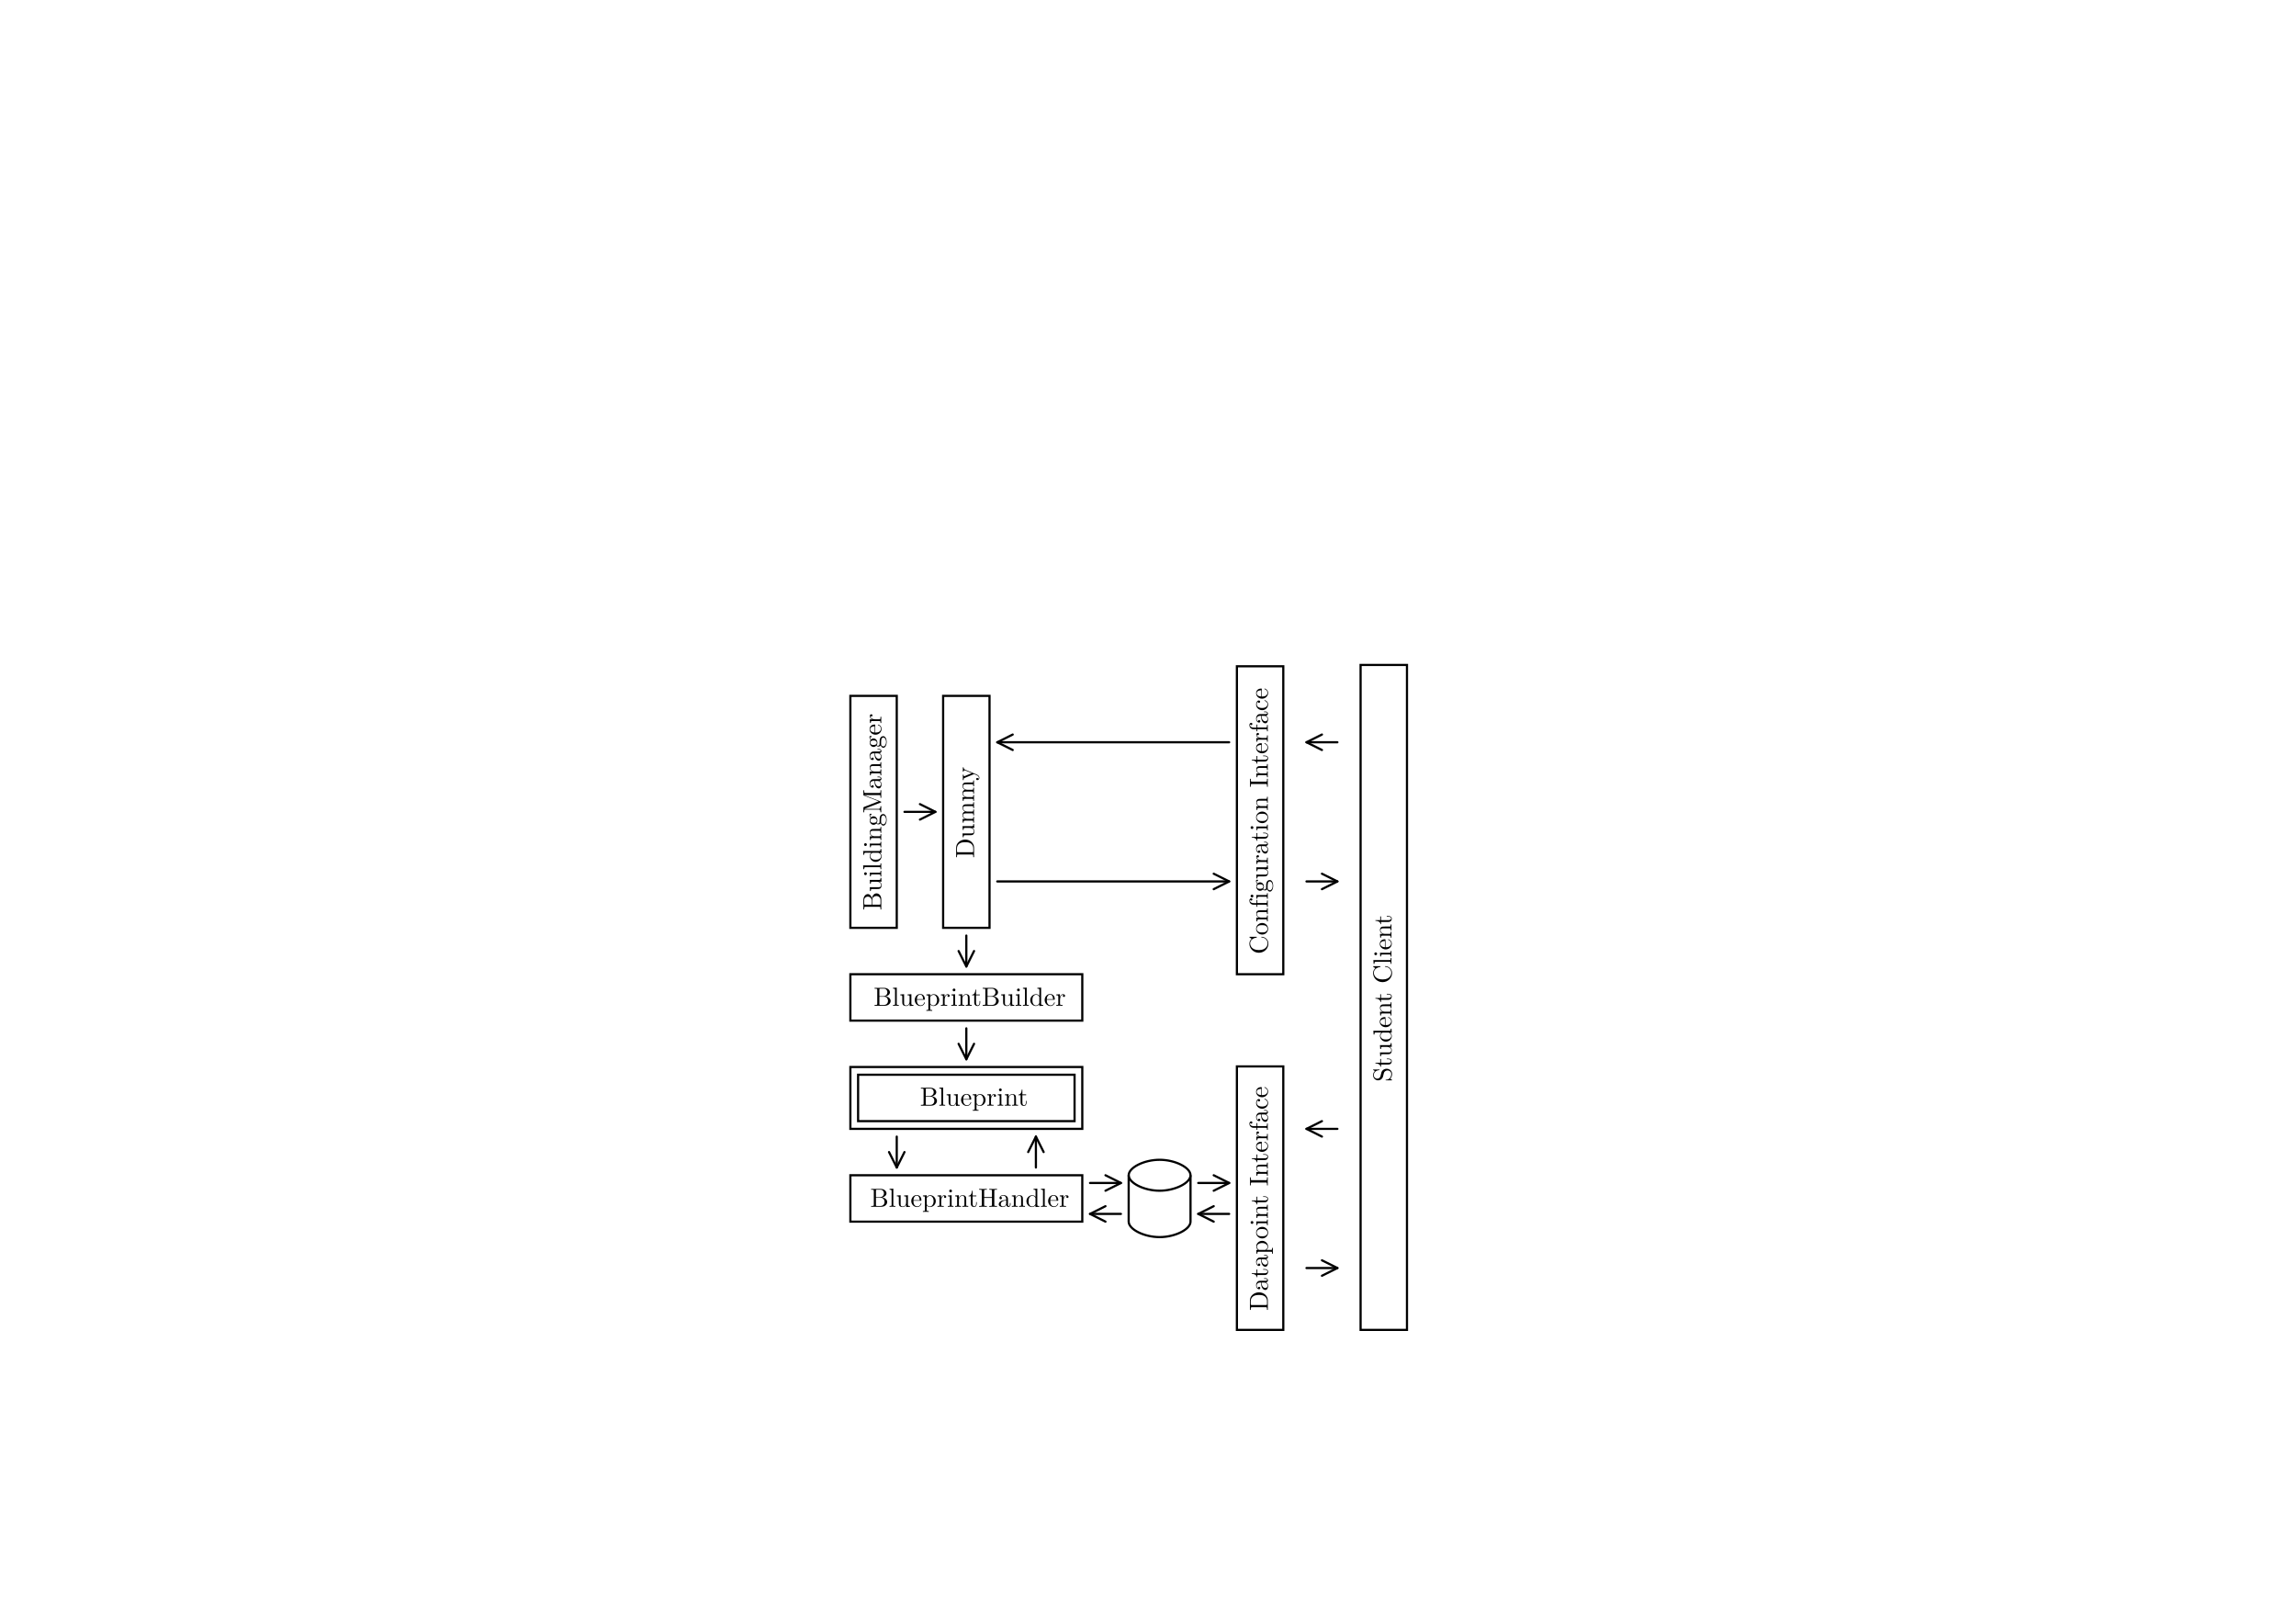
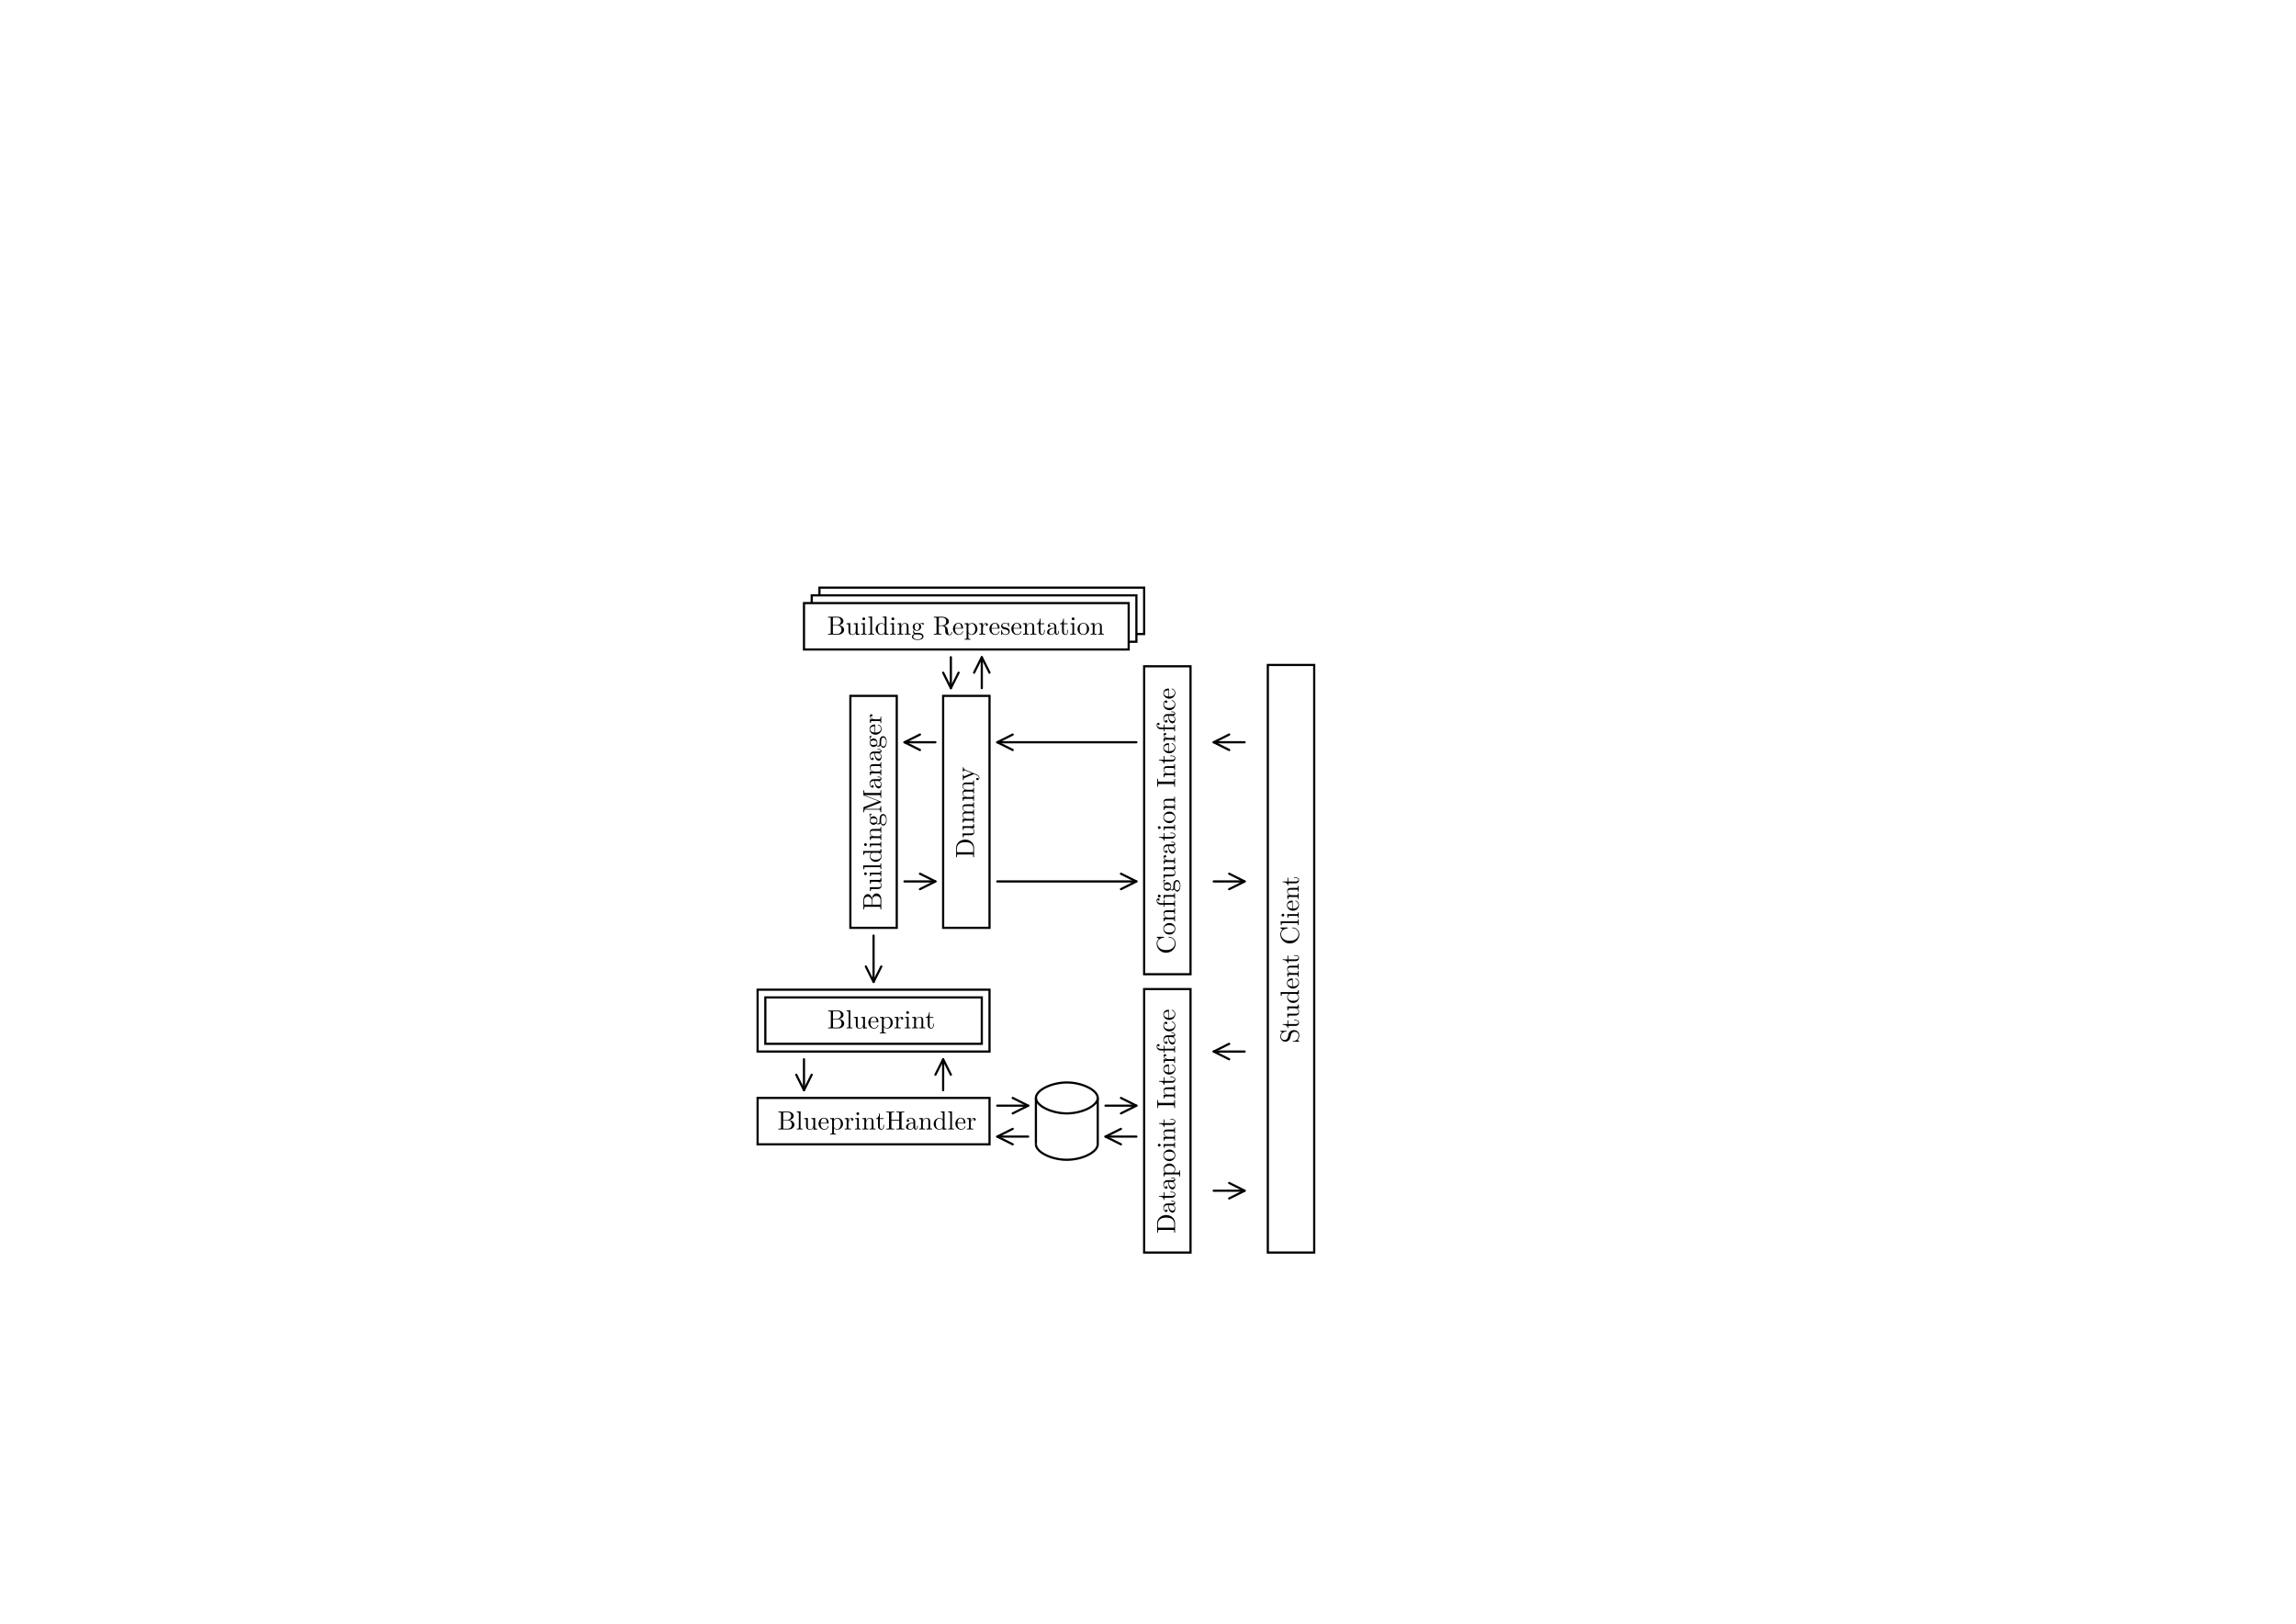
<svg xmlns="http://www.w3.org/2000/svg" width="1052.362" height="744.094" id="svg2" version="1.1">
  <defs id="defs4" />
  <g id="layer1" transform="translate(0,-308.2677)">
    <g id="g4027">
      <text transform="matrix(0,-1,1,0,0,0)" id="text2987-0" y="446.457" x="-701.503" style="font-size:12px;font-style:normal;font-variant:normal;font-weight:normal;font-stretch:normal;text-align:start;line-height:125%;letter-spacing:0px;word-spacing:0px;writing-mode:lr-tb;text-anchor:start;fill:#000000;fill-opacity:1;stroke:none;font-family:LMRoman10;-inkscape-font-specification:LMRoman10" xml:space="preserve">
        <tspan y="446.457" x="-701.503" id="tspan2989-2">Dummy</tspan>
      </text>
      <path id="path3051-7" d="m 432.283,733.465 0,-106.299 21.26,0 -1e-5,106.299 z" style="fill:none;stroke:#000000;stroke-width:1px;stroke-linecap:butt;stroke-linejoin:miter;stroke-opacity:1" />
    </g>
-     <g id="g3884" transform="translate(-8.6614176e-7,-38.97638)">
-       <path transform="translate(0,308.2677)" id="path3112" d="m 414.567,411.024 14.173,0" style="fill:none;stroke:#000000;stroke-width:0.999;stroke-linecap:round;stroke-linejoin:round;stroke-miterlimit:4;stroke-opacity:1;stroke-dasharray:none" />
-       <path transform="translate(0,308.2677)" id="path3114" d="m 421.654,407.48 7.087,3.543 -7.087,3.543" style="fill:none;stroke:#000000;stroke-width:0.999;stroke-linecap:round;stroke-linejoin:round;stroke-miterlimit:4;stroke-opacity:1;stroke-dasharray:none" />
-     </g>
-     <g transform="matrix(0,1,-1,0,1162.205,322.4409)" id="g3884-9">
-       <path transform="translate(0,308.2677)" id="path3112-8" d="m 414.567,411.024 14.173,0" style="fill:none;stroke:#000000;stroke-width:0.999;stroke-linecap:round;stroke-linejoin:round;stroke-miterlimit:4;stroke-opacity:1;stroke-dasharray:none" />
-       <path transform="translate(0,308.2677)" id="path3114-3" d="m 421.654,407.48 7.087,3.543 -7.087,3.543" style="fill:none;stroke:#000000;stroke-width:0.999;stroke-linecap:round;stroke-linejoin:round;stroke-miterlimit:4;stroke-opacity:1;stroke-dasharray:none" />
-     </g>
-     <g id="g4020" transform="translate(-92.12599,77.95276)">
+     <g id="g4020" transform="translate(-134.6457,42.51969)">
      <path transform="translate(0,308.2677)" id="path3998" d="m 609.449,460.63 c 0,-3.543 7.087,-7.087 14.173,-7.087 7.087,0 14.173,3.543 14.173,7.087 0,3.543 -7.087,7.087 -14.173,7.087 -7.087,0 -14.173,-3.543 -14.173,-7.087 z" style="fill:none;stroke:#000000;stroke-width:1px;stroke-linecap:butt;stroke-linejoin:miter;stroke-opacity:1" />
      <path id="path3998-8" d="m 609.449,790.157 c 0,3.543 7.087,7.087 14.173,7.087 7.087,0 14.173,-3.543 14.173,-7.087 l 0,-21.26" style="fill:none;stroke:#000000;stroke-width:1px;stroke-linecap:butt;stroke-linejoin:miter;stroke-opacity:1" />
      <path transform="translate(0,308.2677)" id="path4018" d="m 609.449,460.63 0,21.26" style="fill:none;stroke:#000000;stroke-width:1px;stroke-linecap:butt;stroke-linejoin:miter;stroke-opacity:1" />
    </g>
-     <g id="g3916" transform="matrix(0,1,-1,0,1123.228,237.4015)">
+     <g id="g3916" transform="matrix(0,1,-1,0,1080.709,201.9685)">
      <text transform="matrix(0,-1,1,0,0,0)" id="text2987-8-3" y="623.903" x="-724.396" style="font-size:12px;font-style:normal;font-variant:normal;font-weight:normal;font-stretch:normal;text-align:start;line-height:125%;letter-spacing:0px;word-spacing:0px;writing-mode:lr-tb;text-anchor:start;fill:#000000;fill-opacity:1;stroke:none;font-family:LMRoman10;-inkscape-font-specification:LMRoman10" xml:space="preserve">
        <tspan y="623.903" x="-724.396" id="tspan2989-4-5">BlueprintHandler</tspan>
      </text>
      <path id="path3051" d="m 609.449,733.465 0,-106.299 21.26,0 0,106.299 z" style="fill:none;stroke:#000000;stroke-width:1px;stroke-linecap:butt;stroke-linejoin:miter;stroke-opacity:1" />
    </g>
-     <g id="g3083" transform="translate(-209.0551,131.1024)">
-       <text id="text2987-8" y="638.076" x="609.469" style="font-size:12px;font-style:normal;font-variant:normal;font-weight:normal;font-stretch:normal;text-align:start;line-height:125%;letter-spacing:0px;word-spacing:0px;writing-mode:lr-tb;text-anchor:start;fill:#000000;fill-opacity:1;stroke:none;font-family:LMRoman10;-inkscape-font-specification:LMRoman10" xml:space="preserve">
-         <tspan y="638.076" x="609.469" id="tspan2989-4">BlueprintBuilder</tspan>
-       </text>
-       <path id="path3051-1" d="m 598.819,623.622 106.299,0 0,21.26 -106.299,0 z" style="fill:none;stroke:#000000;stroke-width:1px;stroke-linecap:butt;stroke-linejoin:miter;stroke-opacity:1" />
+     <g id="g3072" transform="translate(-42.5197,5.9670356e-8)">
+       <g id="g3067">
+         <g transform="matrix(0,1,-1,0,1162.205,329.5275)" id="g3884-9-2">
+           <path transform="translate(0,308.2677)" id="path3112-8-7" d="m 407.48,411.024 21.26,0" style="fill:none;stroke:#000000;stroke-width:0.999;stroke-linecap:round;stroke-linejoin:round;stroke-miterlimit:4;stroke-opacity:1;stroke-dasharray:none" />
+           <path transform="translate(0,308.2677)" id="path3114-3-3" d="m 421.654,407.48 7.087,3.543 -7.087,3.543" style="fill:none;stroke:#000000;stroke-width:0.999;stroke-linecap:round;stroke-linejoin:round;stroke-miterlimit:4;stroke-opacity:1;stroke-dasharray:none" />
+         </g>
+       </g>
    </g>
-     <g transform="matrix(0,1,-1,0,1162.205,364.9606)" id="g3884-9-2">
-       <path transform="translate(0,308.2677)" id="path3112-8-7" d="m 414.567,411.024 14.173,0" style="fill:none;stroke:#000000;stroke-width:0.999;stroke-linecap:round;stroke-linejoin:round;stroke-miterlimit:4;stroke-opacity:1;stroke-dasharray:none" />
-       <path transform="translate(0,308.2677)" id="path3114-3-3" d="m 421.654,407.48 7.087,3.543 -7.087,3.543" style="fill:none;stroke:#000000;stroke-width:0.999;stroke-linecap:round;stroke-linejoin:round;stroke-miterlimit:4;stroke-opacity:1;stroke-dasharray:none" />
-     </g>
-     <g id="g3994">
+     <g id="g3994" transform="translate(-42.51968,-35.43307)">
      <text id="text2987-8-0" y="814.961" x="421.654" style="font-size:12px;font-style:normal;font-variant:normal;font-weight:normal;font-stretch:normal;text-align:start;line-height:125%;letter-spacing:0px;word-spacing:0px;writing-mode:lr-tb;text-anchor:start;fill:#000000;fill-opacity:1;stroke:none;font-family:LMRoman10;-inkscape-font-specification:LMRoman10" xml:space="preserve">
        <tspan y="814.961" x="421.654" id="tspan2989-4-4">Blueprint</tspan>
      </text>
      <path id="path3051-5" d="m 492.52,800.787 0,21.26 -99.213,0 -2e-5,-21.26 z" style="fill:none;stroke:#000000;stroke-width:1px;stroke-linecap:butt;stroke-linejoin:miter;stroke-opacity:1" />
      <path id="path3051-5-7" d="m 496.063,797.244 0,28.346 -106.299,0 -10e-6,-28.346 z" style="fill:none;stroke:#000000;stroke-width:1px;stroke-linecap:butt;stroke-linejoin:miter;stroke-opacity:1" />
    </g>
-     <g transform="matrix(0,1,-1,0,1130.315,414.5669)" id="g3884-9-2-1">
+     <g transform="matrix(0,1,-1,0,1087.795,379.1338)" id="g3884-9-2-1">
      <path transform="translate(0,308.2677)" id="path3112-8-7-4" d="m 414.567,411.024 14.173,0" style="fill:none;stroke:#000000;stroke-width:0.999;stroke-linecap:round;stroke-linejoin:round;stroke-miterlimit:4;stroke-opacity:1;stroke-dasharray:none" />
      <path transform="translate(0,308.2677)" id="path3114-3-3-9" d="m 421.654,407.48 7.087,3.543 -7.087,3.543" style="fill:none;stroke:#000000;stroke-width:0.999;stroke-linecap:round;stroke-linejoin:round;stroke-miterlimit:4;stroke-opacity:1;stroke-dasharray:none" />
    </g>
-     <g transform="matrix(0,-1,-1,0,1194.094,1257.874)" id="g3884-9-2-1-3">
+     <g transform="matrix(0,-1,-1,0,1151.575,1222.441)" id="g3884-9-2-1-3">
      <path transform="translate(0,308.2677)" id="path3112-8-7-4-9" d="m 414.567,411.024 14.173,0" style="fill:none;stroke:#000000;stroke-width:0.999;stroke-linecap:round;stroke-linejoin:round;stroke-miterlimit:4;stroke-opacity:1;stroke-dasharray:none" />
      <path transform="translate(0,308.2677)" id="path3114-3-3-9-1" d="m 421.654,407.48 7.087,3.543 -7.087,3.543" style="fill:none;stroke:#000000;stroke-width:0.999;stroke-linecap:round;stroke-linejoin:round;stroke-miterlimit:4;stroke-opacity:1;stroke-dasharray:none" />
    </g>
-     <g transform="translate(85.03942,131.1024)" id="g3884-9-2-1-31">
+     <g transform="translate(42.51974,95.6693)" id="g3884-9-2-1-31">
      <path transform="translate(0,308.2677)" id="path3112-8-7-4-5" d="m 414.567,411.024 14.173,0" style="fill:none;stroke:#000000;stroke-width:0.999;stroke-linecap:round;stroke-linejoin:round;stroke-miterlimit:4;stroke-opacity:1;stroke-dasharray:none" />
      <path transform="translate(0,308.2677)" id="path3114-3-3-9-3" d="m 421.654,407.48 7.087,3.543 -7.087,3.543" style="fill:none;stroke:#000000;stroke-width:0.999;stroke-linecap:round;stroke-linejoin:round;stroke-miterlimit:4;stroke-opacity:1;stroke-dasharray:none" />
    </g>
-     <g transform="matrix(-1,0,0,1,928.3465,145.2757)" id="g3884-9-2-1-31-5">
+     <g transform="matrix(-1,0,0,1,885.8268,109.8426)" id="g3884-9-2-1-31-5">
      <path transform="translate(0,308.2677)" id="path3112-8-7-4-5-6" d="m 414.567,411.024 14.173,0" style="fill:none;stroke:#000000;stroke-width:0.999;stroke-linecap:round;stroke-linejoin:round;stroke-miterlimit:4;stroke-opacity:1;stroke-dasharray:none" />
      <path transform="translate(0,308.2677)" id="path3114-3-3-9-3-9" d="m 421.654,407.48 7.087,3.543 -7.087,3.543" style="fill:none;stroke:#000000;stroke-width:0.999;stroke-linecap:round;stroke-linejoin:round;stroke-miterlimit:4;stroke-opacity:1;stroke-dasharray:none" />
    </g>
-     <g id="g4301" transform="translate(-88.58268,85.03937)">
+     <g id="g4301" transform="translate(-131.1024,49.6063)">
      <text transform="matrix(0,-1,1,0,0,0)" id="text2987-0-3" y="669.685" x="-823.955" style="font-size:12px;font-style:normal;font-variant:normal;font-weight:normal;font-stretch:normal;text-align:start;line-height:125%;letter-spacing:0px;word-spacing:0px;writing-mode:lr-tb;text-anchor:start;fill:#000000;fill-opacity:1;stroke:none;font-family:LMRoman10;-inkscape-font-specification:LMRoman10" xml:space="preserve">
        <tspan y="669.685" x="-823.955" id="tspan2989-2-4">Datapoint Interface</tspan>
      </text>
      <path id="path3051-7-2" d="m 655.512,832.677 -3e-5,-120.744 21.26,0 4e-5,120.744 z" style="fill:none;stroke:#000000;stroke-width:1px;stroke-linecap:butt;stroke-linejoin:miter;stroke-opacity:1" />
    </g>
-     <g id="g4342" transform="translate(-88.58268,92.12599)">
+     <g id="g4342" transform="translate(-131.1024,92.12599)">
      <text transform="matrix(0,-1,1,0,0,0)" id="text2987-0-3-1" y="669.685" x="-653.434" style="font-size:12px;font-style:normal;font-variant:normal;font-weight:normal;font-stretch:normal;text-align:start;line-height:125%;letter-spacing:0px;word-spacing:0px;writing-mode:lr-tb;text-anchor:start;fill:#000000;fill-opacity:1;stroke:none;font-family:LMRoman10;-inkscape-font-specification:LMRoman10" xml:space="preserve">
        <tspan y="669.685" x="-653.434" id="tspan2989-2-4-3">Configuration Interface</tspan>
      </text>
      <path id="path3051-7-2-1" d="m 655.512,662.598 -10e-6,-141.121 21.26,0 10e-6,141.121 z" style="fill:none;stroke:#000000;stroke-width:1px;stroke-linecap:butt;stroke-linejoin:miter;stroke-opacity:1" />
    </g>
-     <g transform="matrix(-1,0,0,-1,977.9527,1583.858)" id="g3884-9-2-1-31-6">
+     <g transform="matrix(-1,0,0,-1,935.433,1548.425)" id="g3884-9-2-1-31-6">
      <path transform="translate(0,308.2677)" id="path3112-8-7-4-5-7" d="m 414.567,411.024 14.173,0" style="fill:none;stroke:#000000;stroke-width:0.999;stroke-linecap:round;stroke-linejoin:round;stroke-miterlimit:4;stroke-opacity:1;stroke-dasharray:none" />
      <path transform="translate(0,308.2677)" id="path3114-3-3-9-3-0" d="m 421.654,407.48 7.087,3.543 -7.087,3.543" style="fill:none;stroke:#000000;stroke-width:0.999;stroke-linecap:round;stroke-linejoin:round;stroke-miterlimit:4;stroke-opacity:1;stroke-dasharray:none" />
    </g>
-     <g transform="matrix(1,0,0,-1,134.6457,1569.685)" id="g3884-9-2-1-31-5-2">
+     <g transform="matrix(1,0,0,-1,92.12603,1534.252)" id="g3884-9-2-1-31-5-2">
      <path transform="translate(0,308.2677)" id="path3112-8-7-4-5-6-7" d="m 414.567,411.024 14.173,0" style="fill:none;stroke:#000000;stroke-width:0.999;stroke-linecap:round;stroke-linejoin:round;stroke-miterlimit:4;stroke-opacity:1;stroke-dasharray:none" />
      <path transform="translate(0,308.2677)" id="path3114-3-3-9-3-9-2" d="m 421.654,407.48 7.087,3.543 -7.087,3.543" style="fill:none;stroke:#000000;stroke-width:0.999;stroke-linecap:round;stroke-linejoin:round;stroke-miterlimit:4;stroke-opacity:1;stroke-dasharray:none" />
    </g>
-     <g id="g4373" transform="translate(-38.9764,124.0157)">
-       <path id="path3112-7" d="m 496.063,588.189 106.299,10e-6" style="fill:none;stroke:#000000;stroke-width:0.999;stroke-linecap:round;stroke-linejoin:round;stroke-miterlimit:4;stroke-opacity:1;stroke-dasharray:none" />
+     <g id="g4373" transform="translate(-81.49606,124.0157)">
+       <path id="path3112-7" d="m 538.583,588.189 63.78,10e-6" style="fill:none;stroke:#000000;stroke-width:0.999;stroke-linecap:round;stroke-linejoin:round;stroke-miterlimit:4;stroke-opacity:1;stroke-dasharray:none" />
      <path id="path3114-4" d="m 595.276,584.646 7.087,3.543 -7.087,3.543" style="fill:none;stroke:#000000;stroke-width:0.999;stroke-linecap:round;stroke-linejoin:round;stroke-miterlimit:4;stroke-opacity:1;stroke-dasharray:none" />
    </g>
    <g id="g4019">
      <text transform="matrix(0,-1,1,0,0,0)" id="text2987" y="403.937" x="-725.488" style="font-size:12px;font-style:normal;font-variant:normal;font-weight:normal;font-stretch:normal;text-align:start;line-height:125%;letter-spacing:0px;word-spacing:0px;writing-mode:lr-tb;text-anchor:start;fill:#000000;fill-opacity:1;stroke:none;font-family:LMRoman10;-inkscape-font-specification:LMRoman10" xml:space="preserve">
        <tspan y="403.937" x="-725.488" id="tspan2989">BuildingManager</tspan>
      </text>
      <path id="path3051-0" d="m 389.764,733.465 0,-106.299 21.26,0 0,106.299 z" style="fill:none;stroke:#000000;stroke-width:1px;stroke-linecap:butt;stroke-linejoin:miter;stroke-opacity:1" />
    </g>
-     <g id="g4193">
-       <text transform="matrix(0,-1,1,0,0,0)" id="text2987-0-3-1-4" y="637.795" x="-804.034" style="font-size:12px;font-style:normal;font-variant:normal;font-weight:normal;font-stretch:normal;text-align:start;line-height:125%;letter-spacing:0px;word-spacing:0px;writing-mode:lr-tb;text-anchor:start;fill:#000000;fill-opacity:1;stroke:none;font-family:LMRoman10;-inkscape-font-specification:LMRoman10" xml:space="preserve">
-         <tspan y="637.795" x="-804.034" id="tspan2989-2-4-3-7">Student Client</tspan>
+     <g id="g3201">
+       <text transform="matrix(0,-1,1,0,0,0)" id="text2987-0-3-1-4" y="595.276" x="-786.317" style="font-size:12px;font-style:normal;font-variant:normal;font-weight:normal;font-stretch:normal;text-align:start;line-height:125%;letter-spacing:0px;word-spacing:0px;writing-mode:lr-tb;text-anchor:start;fill:#000000;fill-opacity:1;stroke:none;font-family:LMRoman10;-inkscape-font-specification:LMRoman10" xml:space="preserve">
+         <tspan y="595.276" x="-786.317" id="tspan2989-2-4-3-7">Student Client</tspan>
      </text>
-       <path id="path3051-7-2-1-9" d="m 623.622,917.716 0,-304.724 21.26,0 0,304.724 z" style="fill:none;stroke:#000000;stroke-width:1px;stroke-linecap:butt;stroke-linejoin:miter;stroke-opacity:1" />
+       <path id="path3051-7-2-1-9" d="m 581.102,882.283 10e-6,-269.291 21.26,0 -10e-6,269.291 z" style="fill:none;stroke:#000000;stroke-width:1px;stroke-linecap:butt;stroke-linejoin:miter;stroke-opacity:1" />
    </g>
-     <g transform="matrix(0,1,1,0,-230.3148,237.4016)" id="g4080">
+     <g transform="matrix(0,1,1,0,-272.8345,237.4016)" id="g4080">
      <g id="g3884-9-2-1-9" transform="matrix(0,-1,-1,0,1130.315,1257.874)">
        <path style="fill:none;stroke:#000000;stroke-width:0.999;stroke-linecap:round;stroke-linejoin:round;stroke-miterlimit:4;stroke-opacity:1;stroke-dasharray:none" d="m 414.567,411.024 14.173,0" id="path3112-8-7-4-6" transform="translate(0,308.2677)" />
        <path style="fill:none;stroke:#000000;stroke-width:0.999;stroke-linecap:round;stroke-linejoin:round;stroke-miterlimit:4;stroke-opacity:1;stroke-dasharray:none" d="m 421.654,407.48 7.087,3.543 -7.087,3.543" id="path3114-3-3-9-5" transform="translate(0,308.2677)" />
      </g>
      <g id="g3884-9-2-1-3-4" transform="matrix(0,1,-1,0,1194.094,414.5669)">
        <path style="fill:none;stroke:#000000;stroke-width:0.999;stroke-linecap:round;stroke-linejoin:round;stroke-miterlimit:4;stroke-opacity:1;stroke-dasharray:none" d="m 414.567,411.024 14.173,0" id="path3112-8-7-4-9-1" transform="translate(0,308.2677)" />
        <path style="fill:none;stroke:#000000;stroke-width:0.999;stroke-linecap:round;stroke-linejoin:round;stroke-miterlimit:4;stroke-opacity:1;stroke-dasharray:none" d="m 421.654,407.48 7.087,3.543 -7.087,3.543" id="path3114-3-3-9-1-1" transform="translate(0,308.2677)" />
      </g>
    </g>
-     <g transform="matrix(0,1,1,0,-230.3149,414.5669)" id="g4080-0">
+     <g transform="matrix(0,1,1,0,-272.8345,379.1339)" id="g4080-0">
      <g id="g3884-9-2-1-9-8" transform="matrix(0,-1,-1,0,1130.315,1257.874)">
        <path style="fill:none;stroke:#000000;stroke-width:0.999;stroke-linecap:round;stroke-linejoin:round;stroke-miterlimit:4;stroke-opacity:1;stroke-dasharray:none" d="m 414.567,411.024 14.173,0" id="path3112-8-7-4-6-9" transform="translate(0,308.2677)" />
        <path style="fill:none;stroke:#000000;stroke-width:0.999;stroke-linecap:round;stroke-linejoin:round;stroke-miterlimit:4;stroke-opacity:1;stroke-dasharray:none" d="m 421.654,407.48 7.087,3.543 -7.087,3.543" id="path3114-3-3-9-5-6" transform="translate(0,308.2677)" />
      </g>
      <g id="g3884-9-2-1-3-4-8" transform="matrix(0,1,-1,0,1194.094,414.5669)">
        <path style="fill:none;stroke:#000000;stroke-width:0.999;stroke-linecap:round;stroke-linejoin:round;stroke-miterlimit:4;stroke-opacity:1;stroke-dasharray:none" d="m 414.567,411.024 14.173,0" id="path3112-8-7-4-9-1-4" transform="translate(0,308.2677)" />
        <path style="fill:none;stroke:#000000;stroke-width:0.999;stroke-linecap:round;stroke-linejoin:round;stroke-miterlimit:4;stroke-opacity:1;stroke-dasharray:none" d="m 421.654,407.48 7.087,3.543 -7.087,3.543" id="path3114-3-3-9-1-1-0" transform="translate(0,308.2677)" />
      </g>
    </g>
    <g id="g4373-5" transform="matrix(-1,0,0,1,1059.449,60.23622)">
-       <path id="path3112-7-0" d="m 496.063,588.189 106.299,10e-6" style="fill:none;stroke:#000000;stroke-width:0.999;stroke-linecap:round;stroke-linejoin:round;stroke-miterlimit:4;stroke-opacity:1;stroke-dasharray:none" />
+       <path id="path3112-7-0" d="m 538.583,588.189 63.78,10e-6" style="fill:none;stroke:#000000;stroke-width:0.999;stroke-linecap:round;stroke-linejoin:round;stroke-miterlimit:4;stroke-opacity:1;stroke-dasharray:none" />
      <path id="path3114-4-3" d="m 595.276,584.646 7.087,3.543 -7.087,3.543" style="fill:none;stroke:#000000;stroke-width:0.999;stroke-linecap:round;stroke-linejoin:round;stroke-miterlimit:4;stroke-opacity:1;stroke-dasharray:none" />
    </g>
+     <g transform="matrix(0,1,1,0,-414.5668,237.4016)" id="g4080-2">
+       <g id="g3884-9-2-1-9-87" transform="matrix(0,-1,-1,0,1130.315,1257.874)">
+         <path style="fill:none;stroke:#000000;stroke-width:0.999;stroke-linecap:round;stroke-linejoin:round;stroke-miterlimit:4;stroke-opacity:1;stroke-dasharray:none" d="m 414.567,411.024 14.173,0" id="path3112-8-7-4-6-5" transform="translate(0,308.2677)" />
+         <path style="fill:none;stroke:#000000;stroke-width:0.999;stroke-linecap:round;stroke-linejoin:round;stroke-miterlimit:4;stroke-opacity:1;stroke-dasharray:none" d="m 421.654,407.48 7.087,3.543 -7.087,3.543" id="path3114-3-3-9-5-2" transform="translate(0,308.2677)" />
+       </g>
+       <g id="g3884-9-2-1-3-4-6" transform="matrix(0,1,-1,0,1194.094,414.5669)">
+         <path style="fill:none;stroke:#000000;stroke-width:0.999;stroke-linecap:round;stroke-linejoin:round;stroke-miterlimit:4;stroke-opacity:1;stroke-dasharray:none" d="m 414.567,411.024 14.173,0" id="path3112-8-7-4-9-1-1" transform="translate(0,308.2677)" />
+         <path style="fill:none;stroke:#000000;stroke-width:0.999;stroke-linecap:round;stroke-linejoin:round;stroke-miterlimit:4;stroke-opacity:1;stroke-dasharray:none" d="m 421.654,407.48 7.087,3.543 -7.087,3.543" id="path3114-3-3-9-1-1-7" transform="translate(0,308.2677)" />
+       </g>
+     </g>
+     <g id="g3193" transform="translate(-5.3543306e-6,3.543309)">
+       <text id="text2987-8-3-4" y="595.557" x="379.089" style="font-size:12px;font-style:normal;font-variant:normal;font-weight:normal;font-stretch:normal;text-align:start;line-height:125%;letter-spacing:0px;word-spacing:0px;writing-mode:lr-tb;text-anchor:start;fill:#000000;fill-opacity:1;stroke:none;font-family:LMRoman10;-inkscape-font-specification:LMRoman10" xml:space="preserve">
+         <tspan y="595.557" x="379.089" id="tspan2989-4-5-0">Building Representation</tspan>
+       </text>
+       <path id="path3051-6" d="m 368.504,581.102 148.819,0 0,21.26 -148.819,0 z" style="fill:none;stroke:#000000;stroke-width:1px;stroke-linecap:butt;stroke-linejoin:miter;stroke-opacity:1" />
+     </g>
+     <g id="g3182" transform="matrix(0,1,1,0,-173.622,173.6221)">
+       <g id="g3884-9-2-1-31-6-5" transform="matrix(-1,0,0,-1,864.5669,1342.913)">
+         <path style="fill:none;stroke:#000000;stroke-width:0.999;stroke-linecap:round;stroke-linejoin:round;stroke-miterlimit:4;stroke-opacity:1;stroke-dasharray:none" d="m 414.567,411.024 14.173,0" id="path3112-8-7-4-5-7-7" transform="translate(0,308.2677)" />
+         <path style="fill:none;stroke:#000000;stroke-width:0.999;stroke-linecap:round;stroke-linejoin:round;stroke-miterlimit:4;stroke-opacity:1;stroke-dasharray:none" d="m 421.654,407.48 7.087,3.543 -7.087,3.543" id="path3114-3-3-9-3-0-3" transform="translate(0,308.2677)" />
+       </g>
+       <g id="g3884-9-2-1-31-5-2-0" transform="matrix(1,0,0,-1,21.25988,1328.74)">
+         <path style="fill:none;stroke:#000000;stroke-width:0.999;stroke-linecap:round;stroke-linejoin:round;stroke-miterlimit:4;stroke-opacity:1;stroke-dasharray:none" d="m 414.567,411.024 14.173,0" id="path3112-8-7-4-5-6-7-6" transform="translate(0,308.2677)" />
+         <path style="fill:none;stroke:#000000;stroke-width:0.999;stroke-linecap:round;stroke-linejoin:round;stroke-miterlimit:4;stroke-opacity:1;stroke-dasharray:none" d="m 421.654,407.48 7.087,3.543 -7.087,3.543" id="path3114-3-3-9-3-9-2-3" transform="translate(0,308.2677)" />
+       </g>
+     </g>
+     <path style="fill:none;stroke:#000000;stroke-width:1px;stroke-linecap:butt;stroke-linejoin:miter;stroke-opacity:1" d="m 372.047,276.378 0,-3.543 148.819,0 0,21.26 -3.543,0" id="path3206" transform="translate(0,308.2677)" />
+     <path style="fill:none;stroke:#000000;stroke-width:1px;stroke-linecap:butt;stroke-linejoin:miter;stroke-opacity:1" d="m 375.591,272.835 0,-3.543 148.819,0 0,21.26 -3.543,0" id="path3208" transform="translate(0,308.2677)" />
  </g>
</svg>
